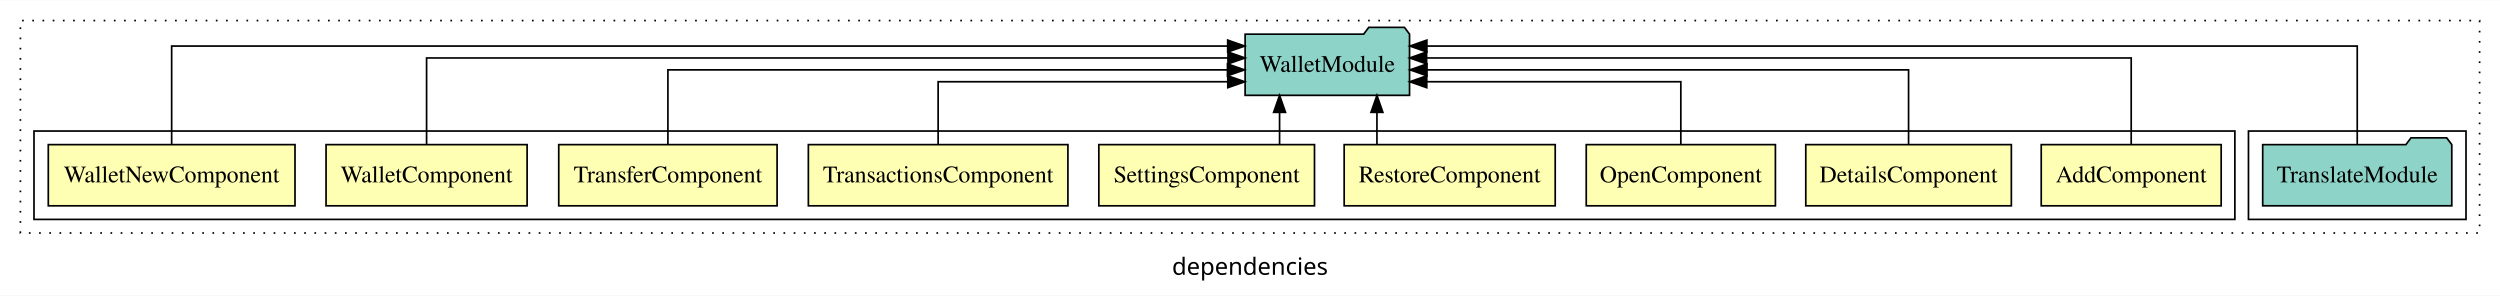
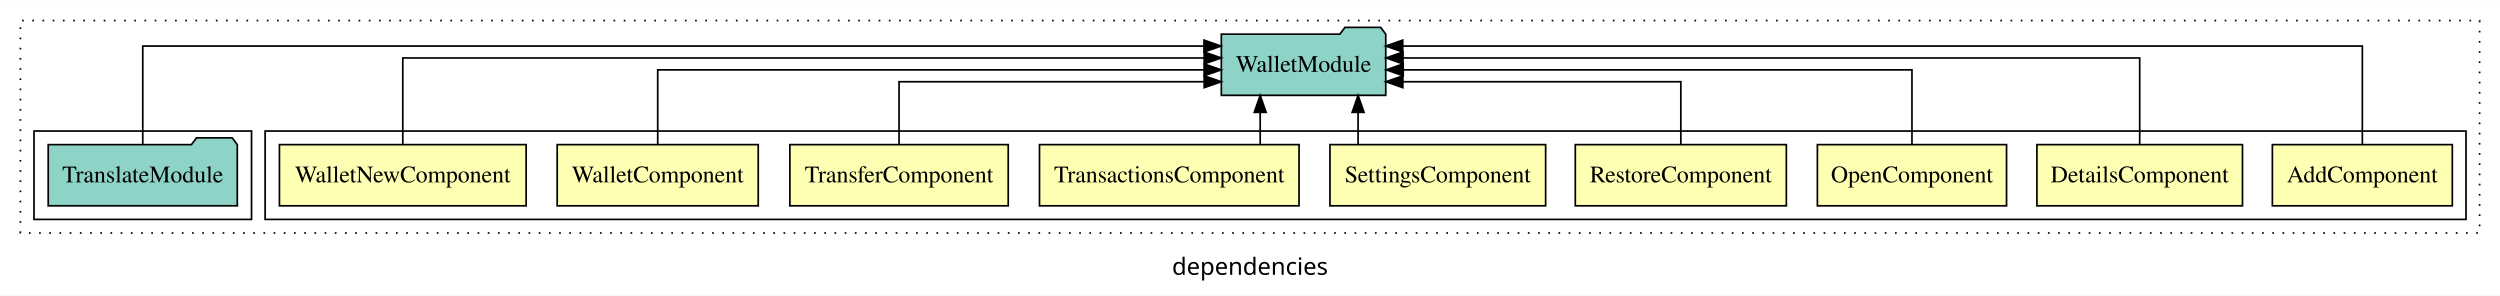
<svg xmlns="http://www.w3.org/2000/svg" width="1471pt" height="174pt" viewBox="0.00 0.00 1471.00 173.80">
  <g id="graph0" class="graph" transform="scale(1 1) rotate(0) translate(4 169.8)">
    <polygon fill="white" stroke="transparent" points="-4,4 -4,-169.8 1467,-169.8 1467,4 -4,4" />
    <text text-anchor="middle" x="731.5" y="-8.2" font-family="sans-serif" font-size="14.00">dependencies</text>
    <g id="clust1" class="cluster">
      <polygon fill="none" stroke="black" stroke-dasharray="1,5" points="8,-32.8 8,-157.8 1455,-157.8 1455,-32.8 8,-32.8" />
    </g>
+     <g id="clust2" class="cluster">
+       <polygon fill="none" stroke="black" points="152,-40.8 152,-92.8 1447,-92.8 1447,-40.8 152,-40.8" />
+     </g>
    <g id="clust12" class="cluster">
-       <polygon fill="none" stroke="black" points="1319,-40.8 1319,-92.8 1447,-92.8 1447,-40.8 1319,-40.8" />
-     </g>
-     <g id="clust2" class="cluster">
-       <polygon fill="none" stroke="black" points="16,-40.8 16,-92.8 1311,-92.8 1311,-40.8 16,-40.8" />
+       <polygon fill="none" stroke="black" points="16,-40.8 16,-92.8 144,-92.8 144,-40.8 16,-40.8" />
    </g>
    <g id="node1" class="node">
-       <polygon fill="#ffffb3" stroke="black" points="1302.94,-84.8 1197.06,-84.8 1197.06,-48.8 1302.94,-48.8 1302.94,-84.8" />
-       <text text-anchor="middle" x="1250" y="-62.6" font-family="Times,serif" font-size="14.00">AddComponent</text>
+       <polygon fill="#ffffb3" stroke="black" points="1438.94,-84.8 1333.06,-84.8 1333.06,-48.8 1438.94,-48.8 1438.94,-84.8" />
+       <text text-anchor="middle" x="1386" y="-62.6" font-family="Times,serif" font-size="14.00">AddComponent</text>
    </g>
    <g id="node10" class="node">
-       <polygon fill="#8dd3c7" stroke="black" points="825.37,-149.8 822.37,-153.8 801.37,-153.8 798.37,-149.8 728.63,-149.8 728.63,-113.8 825.37,-113.8 825.37,-149.8" />
-       <text text-anchor="middle" x="777" y="-127.6" font-family="Times,serif" font-size="14.00">WalletModule</text>
+       <polygon fill="#8dd3c7" stroke="black" points="811.37,-149.8 808.37,-153.8 787.37,-153.8 784.37,-149.8 714.63,-149.8 714.63,-113.8 811.37,-113.8 811.37,-149.8" />
+       <text text-anchor="middle" x="763" y="-127.6" font-family="Times,serif" font-size="14.00">WalletModule</text>
    </g>
    <g id="edge1" class="edge">
-       <path fill="none" stroke="black" d="M1250,-84.93C1250,-105.37 1250,-135.8 1250,-135.8 1250,-135.8 835.4,-135.8 835.4,-135.8" />
-       <polygon fill="black" stroke="black" points="835.4,-132.3 825.4,-135.8 835.4,-139.3 835.4,-132.3" />
+       <path fill="none" stroke="black" d="M1386,-84.81C1386,-107.29 1386,-142.8 1386,-142.8 1386,-142.8 821.37,-142.8 821.37,-142.8" />
+       <polygon fill="black" stroke="black" points="821.37,-139.3 811.37,-142.8 821.37,-146.3 821.37,-139.3" />
    </g>
    <g id="node2" class="node">
-       <polygon fill="#ffffb3" stroke="black" points="1179.48,-84.8 1058.52,-84.8 1058.52,-48.8 1179.48,-48.8 1179.48,-84.8" />
-       <text text-anchor="middle" x="1119" y="-62.6" font-family="Times,serif" font-size="14.00">DetailsComponent</text>
+       <polygon fill="#ffffb3" stroke="black" points="1315.48,-84.8 1194.52,-84.8 1194.52,-48.8 1315.48,-48.8 1315.48,-84.8" />
+       <text text-anchor="middle" x="1255" y="-62.6" font-family="Times,serif" font-size="14.00">DetailsComponent</text>
    </g>
    <g id="edge2" class="edge">
-       <path fill="none" stroke="black" d="M1119,-85.07C1119,-103.36 1119,-128.8 1119,-128.8 1119,-128.8 835.64,-128.8 835.64,-128.8" />
-       <polygon fill="black" stroke="black" points="835.64,-125.3 825.64,-128.8 835.64,-132.3 835.64,-125.3" />
+       <path fill="none" stroke="black" d="M1255,-84.93C1255,-105.37 1255,-135.8 1255,-135.8 1255,-135.8 821.52,-135.8 821.52,-135.8" />
+       <polygon fill="black" stroke="black" points="821.52,-132.3 811.52,-135.8 821.52,-139.3 821.52,-132.3" />
    </g>
    <g id="node3" class="node">
-       <polygon fill="#ffffb3" stroke="black" points="1040.65,-84.8 929.35,-84.8 929.35,-48.8 1040.65,-48.8 1040.65,-84.8" />
-       <text text-anchor="middle" x="985" y="-62.6" font-family="Times,serif" font-size="14.00">OpenComponent</text>
+       <polygon fill="#ffffb3" stroke="black" points="1176.65,-84.8 1065.35,-84.8 1065.35,-48.8 1176.65,-48.8 1176.65,-84.8" />
+       <text text-anchor="middle" x="1121" y="-62.6" font-family="Times,serif" font-size="14.00">OpenComponent</text>
    </g>
    <g id="edge3" class="edge">
-       <path fill="none" stroke="black" d="M985,-84.81C985,-100.85 985,-121.8 985,-121.8 985,-121.8 835.5,-121.8 835.5,-121.8" />
-       <polygon fill="black" stroke="black" points="835.5,-118.3 825.5,-121.8 835.5,-125.3 835.5,-118.3" />
+       <path fill="none" stroke="black" d="M1121,-85.07C1121,-103.36 1121,-128.8 1121,-128.8 1121,-128.8 821.65,-128.8 821.65,-128.8" />
+       <polygon fill="black" stroke="black" points="821.65,-125.3 811.65,-128.8 821.65,-132.3 821.65,-125.3" />
    </g>
    <g id="node4" class="node">
-       <polygon fill="#ffffb3" stroke="black" points="911.09,-84.8 786.91,-84.8 786.91,-48.8 911.09,-48.8 911.09,-84.8" />
-       <text text-anchor="middle" x="849" y="-62.6" font-family="Times,serif" font-size="14.00">RestoreComponent</text>
+       <polygon fill="#ffffb3" stroke="black" points="1047.09,-84.8 922.91,-84.8 922.91,-48.8 1047.09,-48.8 1047.09,-84.8" />
+       <text text-anchor="middle" x="985" y="-62.6" font-family="Times,serif" font-size="14.00">RestoreComponent</text>
    </g>
    <g id="edge4" class="edge">
-       <path fill="none" stroke="black" d="M806.19,-84.91C806.19,-84.91 806.19,-103.79 806.19,-103.79" />
-       <polygon fill="black" stroke="black" points="802.69,-103.79 806.19,-113.79 809.69,-103.79 802.69,-103.79" />
+       <path fill="none" stroke="black" d="M985,-84.81C985,-100.85 985,-121.8 985,-121.8 985,-121.8 821.44,-121.8 821.44,-121.8" />
+       <polygon fill="black" stroke="black" points="821.44,-118.3 811.44,-121.8 821.44,-125.3 821.44,-118.3" />
    </g>
    <g id="node5" class="node">
-       <polygon fill="#ffffb3" stroke="black" points="769.45,-84.8 642.55,-84.8 642.55,-48.8 769.45,-48.8 769.45,-84.8" />
-       <text text-anchor="middle" x="706" y="-62.6" font-family="Times,serif" font-size="14.00">SettingsComponent</text>
+       <polygon fill="#ffffb3" stroke="black" points="905.45,-84.8 778.55,-84.8 778.55,-48.8 905.45,-48.8 905.45,-84.8" />
+       <text text-anchor="middle" x="842" y="-62.6" font-family="Times,serif" font-size="14.00">SettingsComponent</text>
    </g>
    <g id="edge5" class="edge">
-       <path fill="none" stroke="black" d="M748.9,-84.91C748.9,-84.91 748.9,-103.79 748.9,-103.79" />
-       <polygon fill="black" stroke="black" points="745.4,-103.79 748.9,-113.79 752.4,-103.79 745.4,-103.79" />
+       <path fill="none" stroke="black" d="M795.1,-84.91C795.1,-84.91 795.1,-103.79 795.1,-103.79" />
+       <polygon fill="black" stroke="black" points="791.6,-103.79 795.1,-113.79 798.6,-103.79 791.6,-103.79" />
    </g>
    <g id="node6" class="node">
-       <polygon fill="#ffffb3" stroke="black" points="624.36,-84.8 471.64,-84.8 471.64,-48.8 624.36,-48.8 624.36,-84.8" />
-       <text text-anchor="middle" x="548" y="-62.6" font-family="Times,serif" font-size="14.00">TransactionsComponent</text>
+       <polygon fill="#ffffb3" stroke="black" points="760.36,-84.8 607.64,-84.8 607.64,-48.8 760.36,-48.8 760.36,-84.8" />
+       <text text-anchor="middle" x="684" y="-62.6" font-family="Times,serif" font-size="14.00">TransactionsComponent</text>
    </g>
    <g id="edge6" class="edge">
-       <path fill="none" stroke="black" d="M548,-84.81C548,-100.85 548,-121.8 548,-121.8 548,-121.8 718.43,-121.8 718.43,-121.8" />
-       <polygon fill="black" stroke="black" points="718.44,-125.3 728.43,-121.8 718.43,-118.3 718.44,-125.3" />
+       <path fill="none" stroke="black" d="M737.5,-84.91C737.5,-84.91 737.5,-103.79 737.5,-103.79" />
+       <polygon fill="black" stroke="black" points="734,-103.79 737.5,-113.79 741,-103.79 734,-103.79" />
    </g>
    <g id="node7" class="node">
-       <polygon fill="#ffffb3" stroke="black" points="453.24,-84.8 324.76,-84.8 324.76,-48.8 453.24,-48.8 453.24,-84.8" />
-       <text text-anchor="middle" x="389" y="-62.6" font-family="Times,serif" font-size="14.00">TransferComponent</text>
+       <polygon fill="#ffffb3" stroke="black" points="589.24,-84.8 460.76,-84.8 460.76,-48.8 589.24,-48.8 589.24,-84.8" />
+       <text text-anchor="middle" x="525" y="-62.6" font-family="Times,serif" font-size="14.00">TransferComponent</text>
    </g>
    <g id="edge7" class="edge">
-       <path fill="none" stroke="black" d="M389,-85.07C389,-103.36 389,-128.8 389,-128.8 389,-128.8 718.25,-128.8 718.25,-128.8" />
-       <polygon fill="black" stroke="black" points="718.25,-132.3 728.25,-128.8 718.25,-125.3 718.25,-132.3" />
+       <path fill="none" stroke="black" d="M525,-84.81C525,-100.85 525,-121.8 525,-121.8 525,-121.8 704.55,-121.8 704.55,-121.8" />
+       <polygon fill="black" stroke="black" points="704.55,-125.3 714.55,-121.8 704.55,-118.3 704.55,-125.3" />
    </g>
    <g id="node8" class="node">
-       <polygon fill="#ffffb3" stroke="black" points="306.15,-84.8 187.85,-84.8 187.85,-48.8 306.15,-48.8 306.15,-84.8" />
-       <text text-anchor="middle" x="247" y="-62.6" font-family="Times,serif" font-size="14.00">WalletComponent</text>
+       <polygon fill="#ffffb3" stroke="black" points="442.15,-84.8 323.85,-84.8 323.85,-48.8 442.15,-48.8 442.15,-84.8" />
+       <text text-anchor="middle" x="383" y="-62.6" font-family="Times,serif" font-size="14.00">WalletComponent</text>
    </g>
    <g id="edge8" class="edge">
-       <path fill="none" stroke="black" d="M247,-84.93C247,-105.37 247,-135.8 247,-135.8 247,-135.8 718.56,-135.8 718.56,-135.8" />
-       <polygon fill="black" stroke="black" points="718.56,-139.3 728.56,-135.8 718.56,-132.3 718.56,-139.3" />
+       <path fill="none" stroke="black" d="M383,-85.07C383,-103.36 383,-128.8 383,-128.8 383,-128.8 704.49,-128.8 704.49,-128.8" />
+       <polygon fill="black" stroke="black" points="704.49,-132.3 714.49,-128.8 704.49,-125.3 704.49,-132.3" />
    </g>
    <g id="node9" class="node">
-       <polygon fill="#ffffb3" stroke="black" points="169.58,-84.8 24.42,-84.8 24.42,-48.8 169.58,-48.8 169.58,-84.8" />
-       <text text-anchor="middle" x="97" y="-62.6" font-family="Times,serif" font-size="14.00">WalletNewComponent</text>
+       <polygon fill="#ffffb3" stroke="black" points="305.58,-84.8 160.42,-84.8 160.42,-48.8 305.58,-48.8 305.58,-84.8" />
+       <text text-anchor="middle" x="233" y="-62.6" font-family="Times,serif" font-size="14.00">WalletNewComponent</text>
    </g>
    <g id="edge9" class="edge">
-       <path fill="none" stroke="black" d="M97,-84.81C97,-107.29 97,-142.8 97,-142.8 97,-142.8 718.37,-142.8 718.37,-142.8" />
-       <polygon fill="black" stroke="black" points="718.37,-146.3 728.37,-142.8 718.37,-139.3 718.37,-146.3" />
+       <path fill="none" stroke="black" d="M233,-84.93C233,-105.37 233,-135.8 233,-135.8 233,-135.8 704.56,-135.8 704.56,-135.8" />
+       <polygon fill="black" stroke="black" points="704.56,-139.3 714.56,-135.8 704.56,-132.3 704.56,-139.3" />
    </g>
    <g id="node11" class="node">
-       <polygon fill="#8dd3c7" stroke="black" points="1438.63,-84.8 1435.63,-88.8 1414.63,-88.8 1411.63,-84.8 1327.37,-84.8 1327.37,-48.8 1438.63,-48.8 1438.63,-84.8" />
-       <text text-anchor="middle" x="1383" y="-62.6" font-family="Times,serif" font-size="14.00">TranslateModule</text>
+       <polygon fill="#8dd3c7" stroke="black" points="135.63,-84.8 132.63,-88.8 111.63,-88.8 108.63,-84.8 24.37,-84.8 24.37,-48.8 135.63,-48.8 135.63,-84.8" />
+       <text text-anchor="middle" x="80" y="-62.6" font-family="Times,serif" font-size="14.00">TranslateModule</text>
    </g>
    <g id="edge10" class="edge">
-       <path fill="none" stroke="black" d="M1383,-84.81C1383,-107.29 1383,-142.8 1383,-142.8 1383,-142.8 835.57,-142.8 835.57,-142.8" />
-       <polygon fill="black" stroke="black" points="835.57,-139.3 825.57,-142.8 835.57,-146.3 835.57,-139.3" />
+       <path fill="none" stroke="black" d="M80,-84.81C80,-107.29 80,-142.8 80,-142.8 80,-142.8 704.43,-142.8 704.43,-142.8" />
+       <polygon fill="black" stroke="black" points="704.43,-146.3 714.43,-142.8 704.43,-139.3 704.43,-146.3" />
    </g>
  </g>
</svg>
